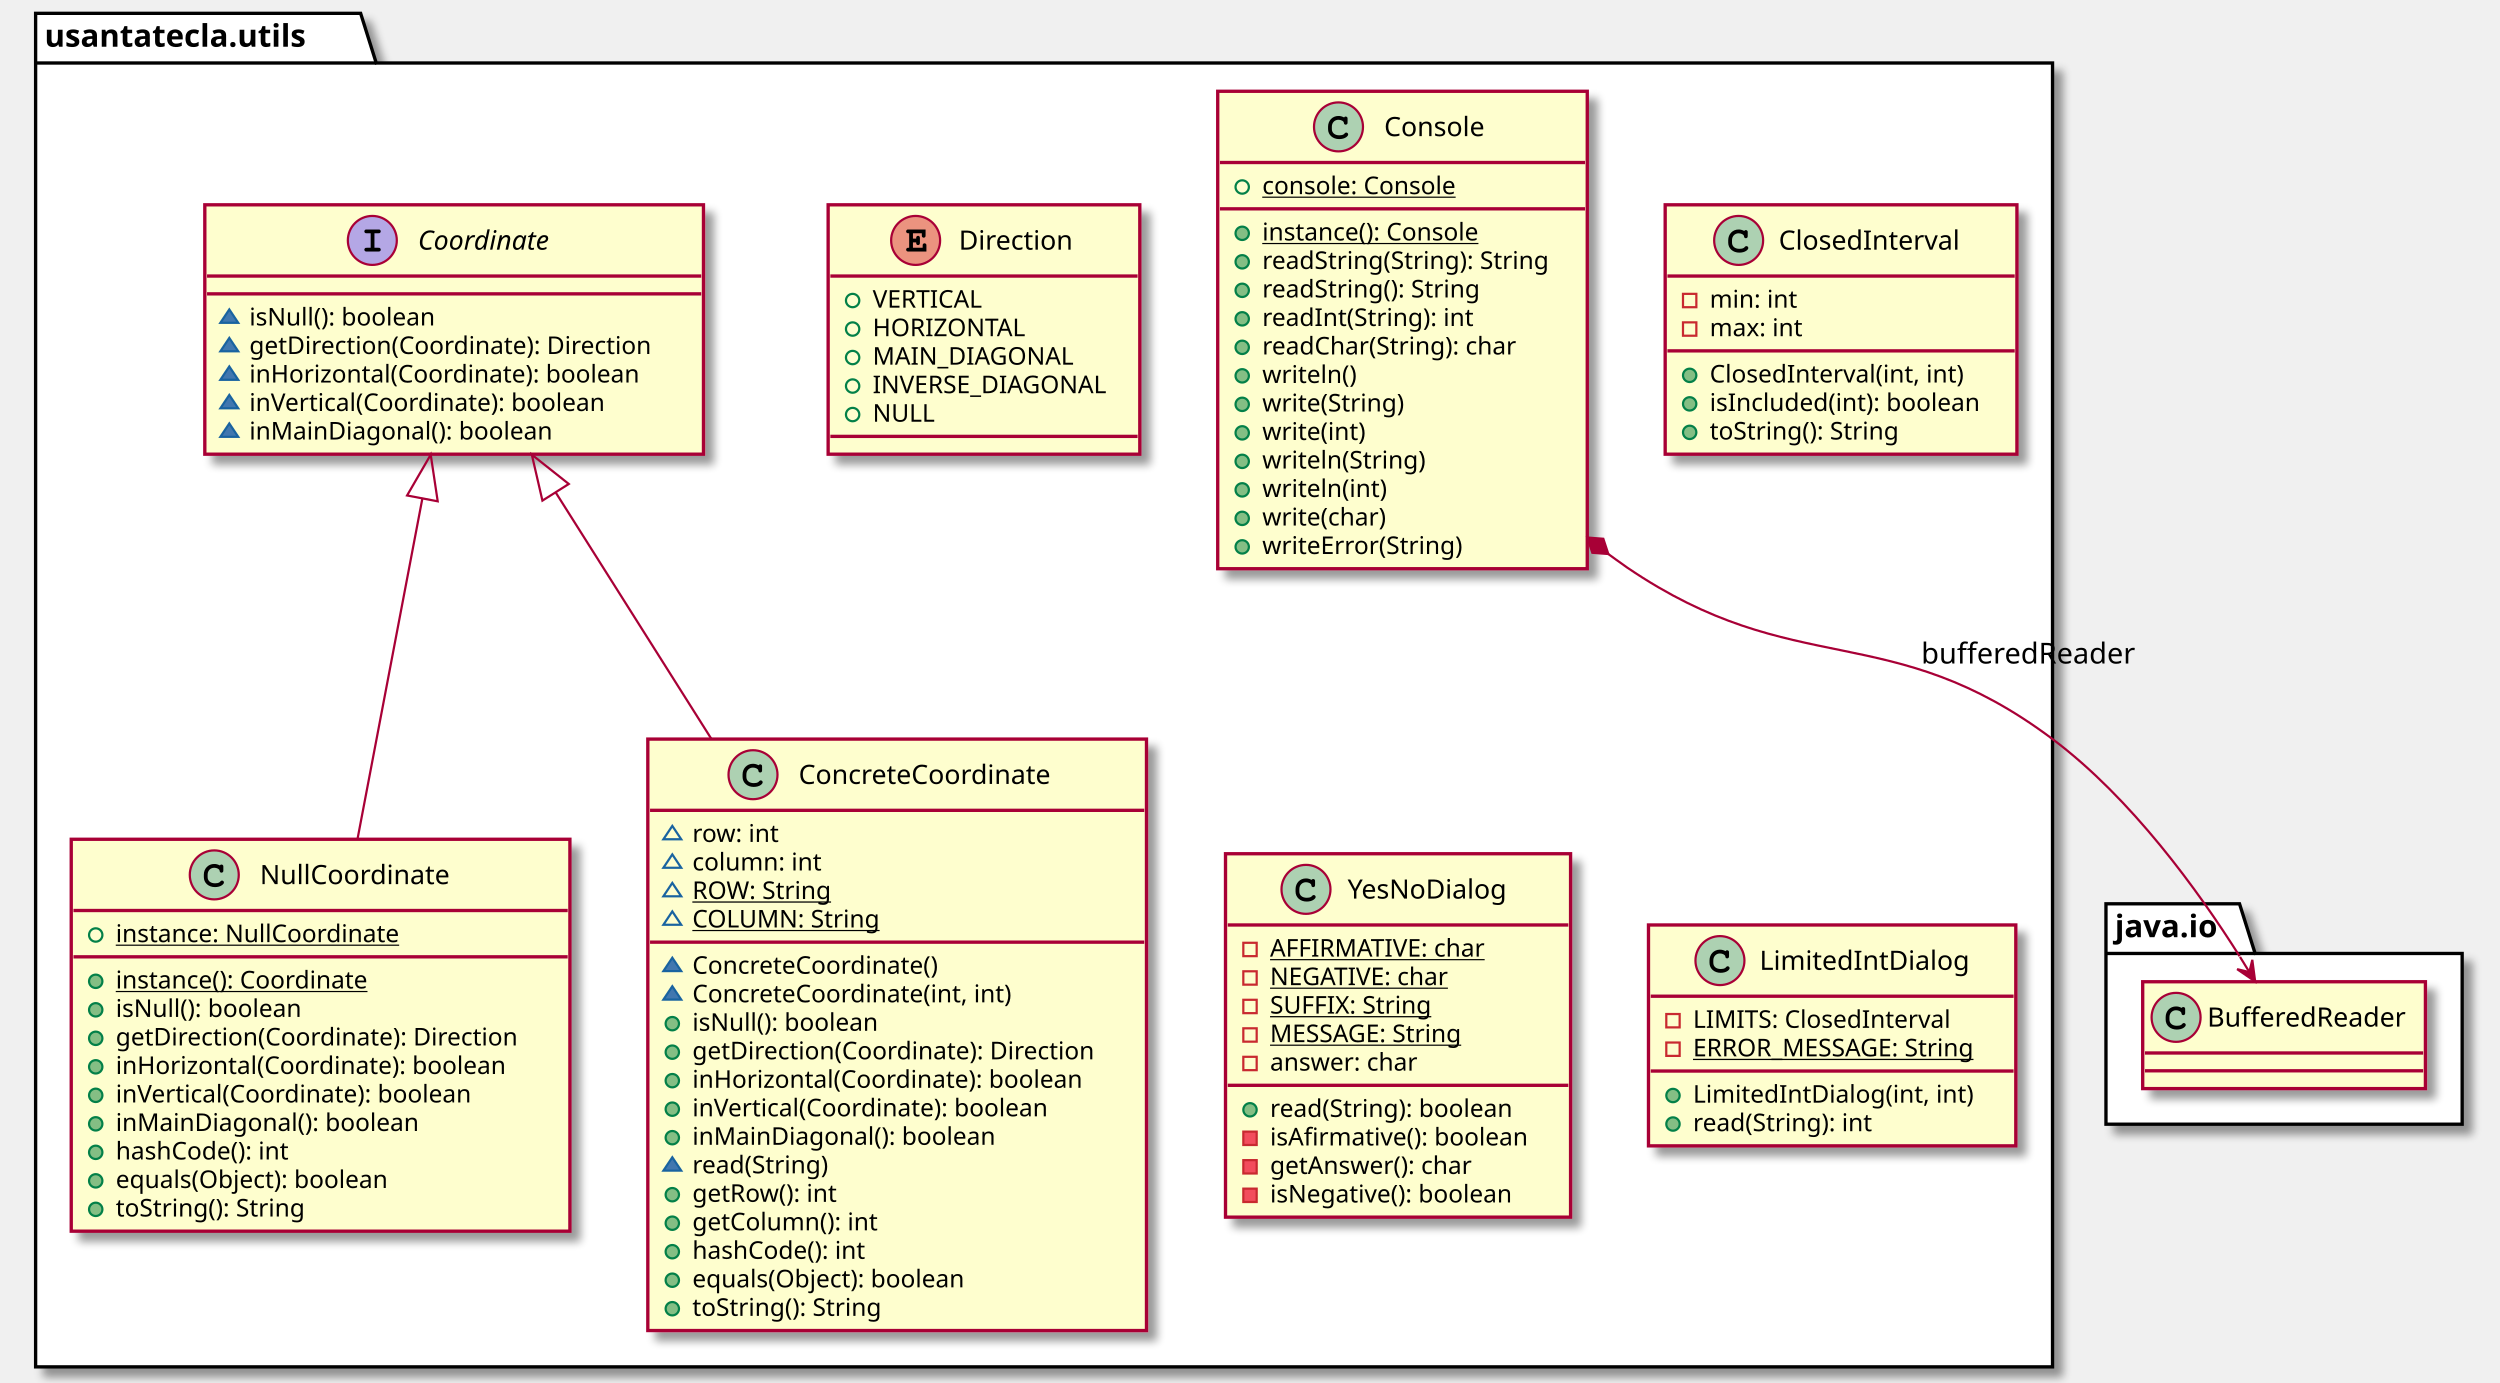
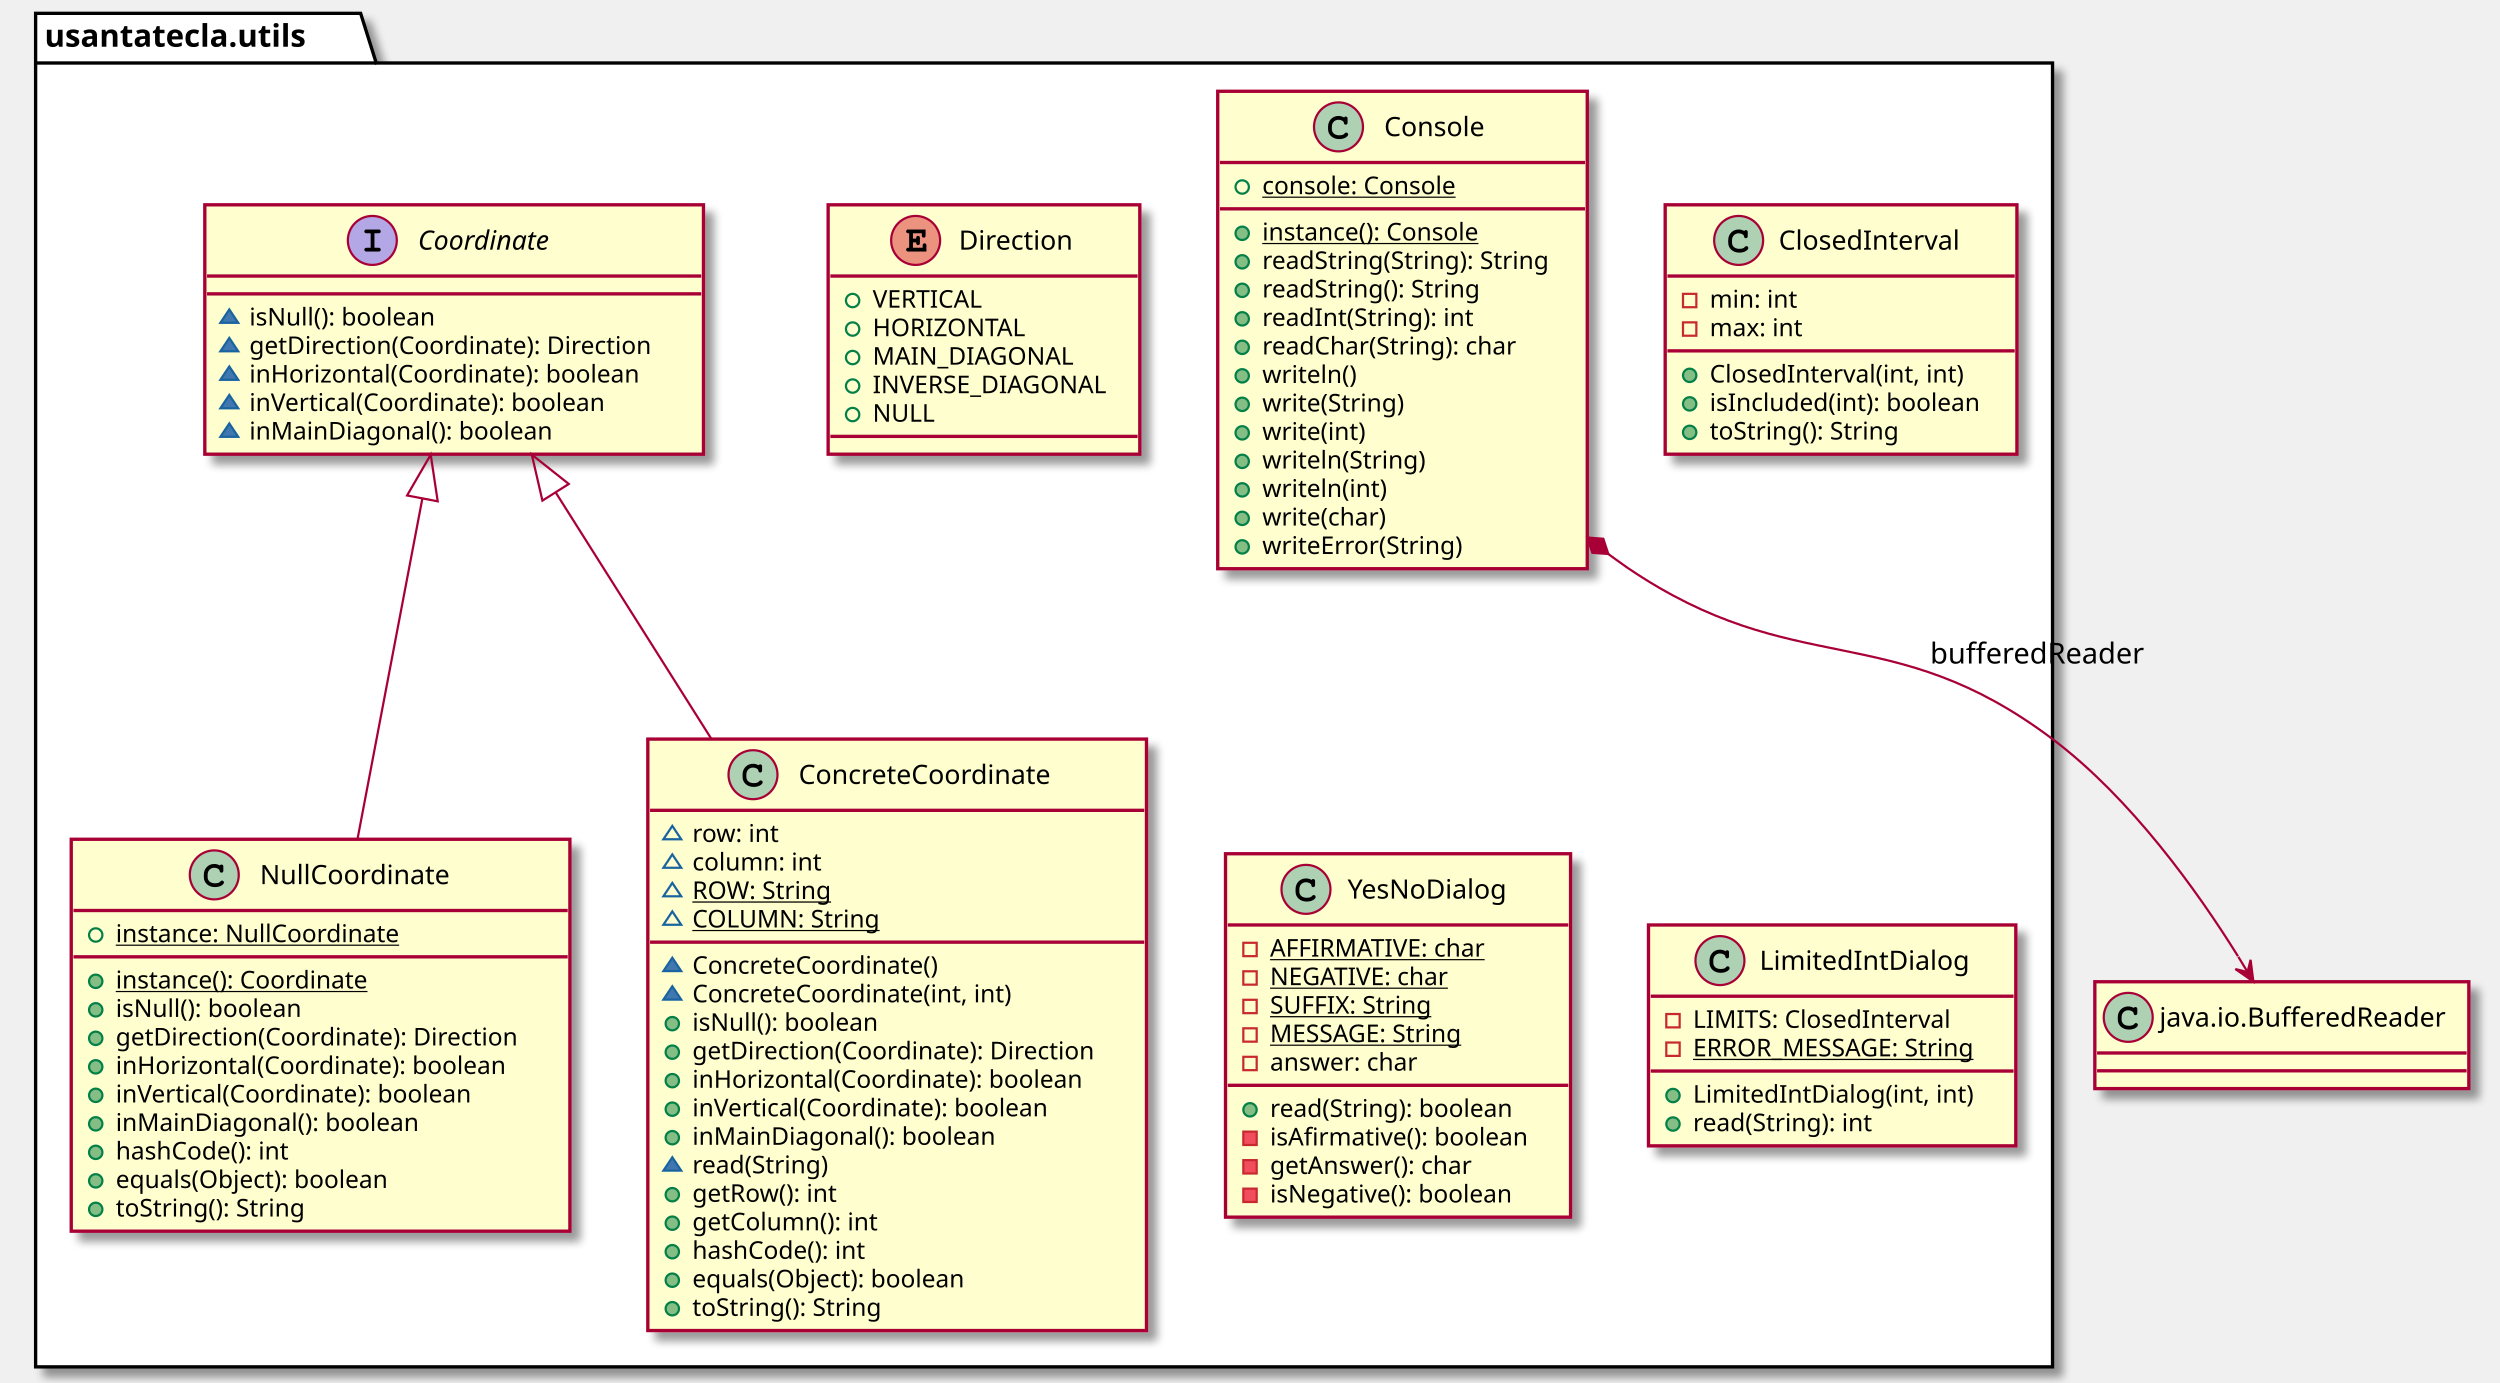
<svg xmlns="http://www.w3.org/2000/svg" contentScriptType="application/ecmascript" contentStyleType="text/css" height="621px" preserveAspectRatio="none" style="width:1123px;height:621px;" version="1.1" viewBox="0 0 1123 621" width="1123px" zoomAndPan="magnify">
  <defs>
-     <filter height="300%" id="fnd0ap8aqu2id" width="300%" x="-1" y="-1">
+     <filter height="300%" id="fictafp168x28" width="300%" x="-1" y="-1">
      <feGaussianBlur result="blurOut" stdDeviation="2.0" />
      <feColorMatrix in="blurOut" result="blurOut2" type="matrix" values="0 0 0 0 0 0 0 0 0 0 0 0 0 0 0 0 0 0 .4 0" />
      <feOffset dx="4.0" dy="4.0" in="blurOut2" result="blurOut3" />
      <feBlend in="SourceGraphic" in2="blurOut3" mode="normal" />
    </filter>
  </defs>
  <g>
-     <polygon fill="#FFFFFF" filter="url(#fnd0ap8aqu2id)" points="16,6,162,6,169,28.297,922,28.297,922,614,16,614,16,6" style="stroke: #000000; stroke-width: 1.5;" />
+     <polygon fill="#FFFFFF" filter="url(#fictafp168x28)" points="16,6,162,6,169,28.297,922,28.297,922,614,16,614,16,6" style="stroke: #000000; stroke-width: 1.5;" />
    <line style="stroke: #000000; stroke-width: 1.5;" x1="16" x2="169" y1="28.297" y2="28.297" />
    <text fill="#000000" font-family="sans-serif" font-size="14" font-weight="bold" lengthAdjust="spacingAndGlyphs" textLength="140" x="20" y="20.995">usantatecla.utils</text>
-     <polygon fill="#FFFFFF" filter="url(#fnd0ap8aqu2id)" points="946,406,1006,406,1013,428.297,1106,428.297,1106,505,946,505,946,406" style="stroke: #000000; stroke-width: 1.5;" />
-     <line style="stroke: #000000; stroke-width: 1.5;" x1="946" x2="1013" y1="428.297" y2="428.297" />
-     <text fill="#000000" font-family="sans-serif" font-size="14" font-weight="bold" lengthAdjust="spacingAndGlyphs" textLength="54" x="950" y="420.995">java.io</text>
-     <rect codeLine="3" fill="#FEFECE" filter="url(#fnd0ap8aqu2id)" height="112.023" id="usantatecla.utils.Coordinate" style="stroke: #A80036; stroke-width: 1.5;" width="224" x="92" y="92" />
+     <rect codeLine="3" fill="#FEFECE" filter="url(#fictafp168x28)" height="112.023" id="usantatecla.utils.Coordinate" style="stroke: #A80036; stroke-width: 1.5;" width="224" x="92" y="92" />
    <ellipse cx="167.25" cy="108" fill="#B4A7E5" rx="11" ry="11" style="stroke: #A80036; stroke-width: 1.0;" />
    <path d="M168.203,104.781 L169.922,104.781 C170.312,104.781 170.5,104.75 170.625,104.672 C170.891,104.516 171.031,104.234 171.031,103.938 C171.031,103.672 170.922,103.406 170.688,103.234 C170.516,103.125 170.375,103.094 169.922,103.094 L164.781,103.094 C164.344,103.094 164.219,103.109 164.062,103.203 C163.812,103.359 163.656,103.656 163.656,103.938 C163.656,104.219 163.797,104.469 164.016,104.641 C164.172,104.75 164.359,104.781 164.781,104.781 L166.5,104.781 L166.5,111.297 L164.781,111.297 C164.344,111.297 164.219,111.312 164.062,111.422 C163.812,111.578 163.656,111.859 163.656,112.156 C163.656,112.406 163.797,112.672 164.016,112.828 C164.172,112.953 164.375,113 164.781,113 L169.922,113 C170.672,113 171.031,112.719 171.031,112.156 C171.031,111.875 170.922,111.625 170.688,111.453 C170.516,111.328 170.375,111.297 169.922,111.297 L168.203,111.297 L168.203,104.781 Z " />
    <text fill="#000000" font-family="sans-serif" font-size="12" font-style="italic" lengthAdjust="spacingAndGlyphs" textLength="65" x="187.75" y="112.154">Coordinate</text>
    <line style="stroke: #A80036; stroke-width: 1.5;" x1="93" x2="315" y1="124" y2="124" />
    <line style="stroke: #A80036; stroke-width: 1.5;" x1="93" x2="315" y1="132" y2="132" />
    <polygon fill="#4177AF" points="103,139,99,145,107,145" style="stroke: #1963A0; stroke-width: 1.0;" />
    <text fill="#000000" font-family="sans-serif" font-size="11" lengthAdjust="spacingAndGlyphs" textLength="91" x="112" y="146.21">isNull(): boolean</text>
    <polygon fill="#4177AF" points="103,151.805,99,157.805,107,157.805" style="stroke: #1963A0; stroke-width: 1.0;" />
    <text fill="#000000" font-family="sans-serif" font-size="11" lengthAdjust="spacingAndGlyphs" textLength="198" x="112" y="159.015">getDirection(Coordinate): Direction</text>
    <polygon fill="#4177AF" points="103,164.609,99,170.609,107,170.609" style="stroke: #1963A0; stroke-width: 1.0;" />
    <text fill="#000000" font-family="sans-serif" font-size="11" lengthAdjust="spacingAndGlyphs" textLength="190" x="112" y="171.82">inHorizontal(Coordinate): boolean</text>
    <polygon fill="#4177AF" points="103,177.414,99,183.414,107,183.414" style="stroke: #1963A0; stroke-width: 1.0;" />
    <text fill="#000000" font-family="sans-serif" font-size="11" lengthAdjust="spacingAndGlyphs" textLength="176" x="112" y="184.625">inVertical(Coordinate): boolean</text>
    <polygon fill="#4177AF" points="103,190.219,99,196.219,107,196.219" style="stroke: #1963A0; stroke-width: 1.0;" />
    <text fill="#000000" font-family="sans-serif" font-size="11" lengthAdjust="spacingAndGlyphs" textLength="147" x="112" y="197.429">inMainDiagonal(): boolean</text>
-     <rect codeLine="11" fill="#FEFECE" filter="url(#fnd0ap8aqu2id)" height="265.68" id="usantatecla.utils.ConcreteCoordinate" style="stroke: #A80036; stroke-width: 1.5;" width="224" x="291" y="332" />
+     <rect codeLine="11" fill="#FEFECE" filter="url(#fictafp168x28)" height="265.68" id="usantatecla.utils.ConcreteCoordinate" style="stroke: #A80036; stroke-width: 1.5;" width="224" x="291" y="332" />
    <ellipse cx="338.25" cy="348" fill="#ADD1B2" rx="11" ry="11" style="stroke: #A80036; stroke-width: 1.0;" />
    <path d="M340.594,343.672 C339.656,343.234 339.062,343.094 338.188,343.094 C335.562,343.094 333.562,345.172 333.562,347.891 L333.562,349.016 C333.562,351.594 335.672,353.484 338.562,353.484 C339.781,353.484 340.938,353.188 341.688,352.641 C342.266,352.234 342.594,351.781 342.594,351.391 C342.594,350.938 342.203,350.547 341.734,350.547 C341.516,350.547 341.312,350.625 341.125,350.812 C340.672,351.297 340.672,351.297 340.484,351.391 C340.062,351.656 339.375,351.781 338.609,351.781 C336.562,351.781 335.266,350.688 335.266,348.984 L335.266,347.891 C335.266,346.109 336.516,344.797 338.25,344.797 C338.828,344.797 339.438,344.953 339.906,345.203 C340.391,345.484 340.562,345.703 340.656,346.109 C340.719,346.516 340.75,346.641 340.891,346.766 C341.031,346.906 341.266,347.016 341.484,347.016 C341.75,347.016 342.016,346.875 342.188,346.656 C342.297,346.5 342.328,346.312 342.328,345.891 L342.328,344.469 C342.328,344.031 342.312,343.906 342.219,343.75 C342.062,343.484 341.781,343.344 341.484,343.344 C341.188,343.344 340.984,343.438 340.766,343.75 L340.594,343.672 Z " />
    <text fill="#000000" font-family="sans-serif" font-size="12" lengthAdjust="spacingAndGlyphs" textLength="121" x="358.75" y="352.154">ConcreteCoordinate</text>
    <line style="stroke: #A80036; stroke-width: 1.5;" x1="292" x2="514" y1="364" y2="364" />
    <polygon fill="none" points="302,371,298,377,306,377" style="stroke: #1963A0; stroke-width: 1.0;" />
    <text fill="#000000" font-family="sans-serif" font-size="11" lengthAdjust="spacingAndGlyphs" textLength="41" x="311" y="378.21">row: int</text>
    <polygon fill="none" points="302,383.805,298,389.805,306,389.805" style="stroke: #1963A0; stroke-width: 1.0;" />
    <text fill="#000000" font-family="sans-serif" font-size="11" lengthAdjust="spacingAndGlyphs" textLength="62" x="311" y="391.015">column: int</text>
    <polygon fill="none" points="302,396.609,298,402.609,306,402.609" style="stroke: #1963A0; stroke-width: 1.0;" />
    <text fill="#000000" font-family="sans-serif" font-size="11" lengthAdjust="spacingAndGlyphs" text-decoration="underline" textLength="67" x="311" y="403.82">ROW: String</text>
    <polygon fill="none" points="302,409.414,298,415.414,306,415.414" style="stroke: #1963A0; stroke-width: 1.0;" />
    <text fill="#000000" font-family="sans-serif" font-size="11" lengthAdjust="spacingAndGlyphs" text-decoration="underline" textLength="88" x="311" y="416.625">COLUMN: String</text>
    <line style="stroke: #A80036; stroke-width: 1.5;" x1="292" x2="514" y1="423.219" y2="423.219" />
    <polygon fill="#4177AF" points="302,430.219,298,436.219,306,436.219" style="stroke: #1963A0; stroke-width: 1.0;" />
    <text fill="#000000" font-family="sans-serif" font-size="11" lengthAdjust="spacingAndGlyphs" textLength="122" x="311" y="437.429">ConcreteCoordinate()</text>
    <polygon fill="#4177AF" points="302,443.023,298,449.023,306,449.023" style="stroke: #1963A0; stroke-width: 1.0;" />
    <text fill="#000000" font-family="sans-serif" font-size="11" lengthAdjust="spacingAndGlyphs" textLength="157" x="311" y="450.234">ConcreteCoordinate(int, int)</text>
    <ellipse cx="302" cy="459.828" fill="#84BE84" rx="3" ry="3" style="stroke: #038048; stroke-width: 1.0;" />
    <text fill="#000000" font-family="sans-serif" font-size="11" lengthAdjust="spacingAndGlyphs" textLength="91" x="311" y="463.039">isNull(): boolean</text>
    <ellipse cx="302" cy="472.633" fill="#84BE84" rx="3" ry="3" style="stroke: #038048; stroke-width: 1.0;" />
    <text fill="#000000" font-family="sans-serif" font-size="11" lengthAdjust="spacingAndGlyphs" textLength="198" x="311" y="475.843">getDirection(Coordinate): Direction</text>
    <ellipse cx="302" cy="485.438" fill="#84BE84" rx="3" ry="3" style="stroke: #038048; stroke-width: 1.0;" />
    <text fill="#000000" font-family="sans-serif" font-size="11" lengthAdjust="spacingAndGlyphs" textLength="190" x="311" y="488.648">inHorizontal(Coordinate): boolean</text>
    <ellipse cx="302" cy="498.242" fill="#84BE84" rx="3" ry="3" style="stroke: #038048; stroke-width: 1.0;" />
    <text fill="#000000" font-family="sans-serif" font-size="11" lengthAdjust="spacingAndGlyphs" textLength="176" x="311" y="501.453">inVertical(Coordinate): boolean</text>
    <ellipse cx="302" cy="511.047" fill="#84BE84" rx="3" ry="3" style="stroke: #038048; stroke-width: 1.0;" />
    <text fill="#000000" font-family="sans-serif" font-size="11" lengthAdjust="spacingAndGlyphs" textLength="147" x="311" y="514.257">inMainDiagonal(): boolean</text>
    <polygon fill="#4177AF" points="302,519.852,298,525.852,306,525.852" style="stroke: #1963A0; stroke-width: 1.0;" />
    <text fill="#000000" font-family="sans-serif" font-size="11" lengthAdjust="spacingAndGlyphs" textLength="67" x="311" y="527.062">read(String)</text>
    <ellipse cx="302" cy="536.656" fill="#84BE84" rx="3" ry="3" style="stroke: #038048; stroke-width: 1.0;" />
    <text fill="#000000" font-family="sans-serif" font-size="11" lengthAdjust="spacingAndGlyphs" textLength="71" x="311" y="539.867">getRow(): int</text>
    <ellipse cx="302" cy="549.461" fill="#84BE84" rx="3" ry="3" style="stroke: #038048; stroke-width: 1.0;" />
    <text fill="#000000" font-family="sans-serif" font-size="11" lengthAdjust="spacingAndGlyphs" textLength="91" x="311" y="552.671">getColumn(): int</text>
    <ellipse cx="302" cy="562.266" fill="#84BE84" rx="3" ry="3" style="stroke: #038048; stroke-width: 1.0;" />
    <text fill="#000000" font-family="sans-serif" font-size="11" lengthAdjust="spacingAndGlyphs" textLength="86" x="311" y="565.476">hashCode(): int</text>
    <ellipse cx="302" cy="575.07" fill="#84BE84" rx="3" ry="3" style="stroke: #038048; stroke-width: 1.0;" />
    <text fill="#000000" font-family="sans-serif" font-size="11" lengthAdjust="spacingAndGlyphs" textLength="136" x="311" y="578.281">equals(Object): boolean</text>
    <ellipse cx="302" cy="587.875" fill="#84BE84" rx="3" ry="3" style="stroke: #038048; stroke-width: 1.0;" />
    <text fill="#000000" font-family="sans-serif" font-size="11" lengthAdjust="spacingAndGlyphs" textLength="92" x="311" y="591.085">toString(): String</text>
-     <rect codeLine="30" fill="#FEFECE" filter="url(#fnd0ap8aqu2id)" height="176.047" id="usantatecla.utils.NullCoordinate" style="stroke: #A80036; stroke-width: 1.5;" width="224" x="32" y="377" />
+     <rect codeLine="30" fill="#FEFECE" filter="url(#fictafp168x28)" height="176.047" id="usantatecla.utils.NullCoordinate" style="stroke: #A80036; stroke-width: 1.5;" width="224" x="32" y="377" />
    <ellipse cx="96.25" cy="393" fill="#ADD1B2" rx="11" ry="11" style="stroke: #A80036; stroke-width: 1.0;" />
    <path d="M98.594,388.672 C97.656,388.234 97.062,388.094 96.188,388.094 C93.562,388.094 91.562,390.172 91.562,392.891 L91.562,394.016 C91.562,396.594 93.672,398.484 96.562,398.484 C97.781,398.484 98.938,398.188 99.688,397.641 C100.266,397.234 100.594,396.781 100.594,396.391 C100.594,395.938 100.203,395.547 99.734,395.547 C99.516,395.547 99.312,395.625 99.125,395.812 C98.672,396.297 98.672,396.297 98.484,396.391 C98.062,396.656 97.375,396.781 96.609,396.781 C94.562,396.781 93.266,395.688 93.266,393.984 L93.266,392.891 C93.266,391.109 94.516,389.797 96.25,389.797 C96.828,389.797 97.438,389.953 97.906,390.203 C98.391,390.484 98.562,390.703 98.656,391.109 C98.719,391.516 98.75,391.641 98.891,391.766 C99.031,391.906 99.266,392.016 99.484,392.016 C99.75,392.016 100.016,391.875 100.188,391.656 C100.297,391.5 100.328,391.312 100.328,390.891 L100.328,389.469 C100.328,389.031 100.312,388.906 100.219,388.75 C100.062,388.484 99.781,388.344 99.484,388.344 C99.188,388.344 98.984,388.438 98.766,388.75 L98.594,388.672 Z " />
    <text fill="#000000" font-family="sans-serif" font-size="12" lengthAdjust="spacingAndGlyphs" textLength="87" x="116.75" y="397.154">NullCoordinate</text>
    <line style="stroke: #A80036; stroke-width: 1.5;" x1="33" x2="255" y1="409" y2="409" />
    <ellipse cx="43" cy="420" fill="none" rx="3" ry="3" style="stroke: #038048; stroke-width: 1.0;" />
    <text fill="#000000" font-family="sans-serif" font-size="11" lengthAdjust="spacingAndGlyphs" text-decoration="underline" textLength="138" x="52" y="423.21">instance: NullCoordinate</text>
    <line style="stroke: #A80036; stroke-width: 1.5;" x1="33" x2="255" y1="429.805" y2="429.805" />
    <ellipse cx="43" cy="440.805" fill="#84BE84" rx="3" ry="3" style="stroke: #038048; stroke-width: 1.0;" />
    <text fill="#000000" font-family="sans-serif" font-size="11" lengthAdjust="spacingAndGlyphs" text-decoration="underline" textLength="125" x="52" y="444.015">instance(): Coordinate</text>
    <ellipse cx="43" cy="453.609" fill="#84BE84" rx="3" ry="3" style="stroke: #038048; stroke-width: 1.0;" />
    <text fill="#000000" font-family="sans-serif" font-size="11" lengthAdjust="spacingAndGlyphs" textLength="91" x="52" y="456.82">isNull(): boolean</text>
    <ellipse cx="43" cy="466.414" fill="#84BE84" rx="3" ry="3" style="stroke: #038048; stroke-width: 1.0;" />
    <text fill="#000000" font-family="sans-serif" font-size="11" lengthAdjust="spacingAndGlyphs" textLength="198" x="52" y="469.625">getDirection(Coordinate): Direction</text>
    <ellipse cx="43" cy="479.219" fill="#84BE84" rx="3" ry="3" style="stroke: #038048; stroke-width: 1.0;" />
    <text fill="#000000" font-family="sans-serif" font-size="11" lengthAdjust="spacingAndGlyphs" textLength="190" x="52" y="482.429">inHorizontal(Coordinate): boolean</text>
    <ellipse cx="43" cy="492.023" fill="#84BE84" rx="3" ry="3" style="stroke: #038048; stroke-width: 1.0;" />
    <text fill="#000000" font-family="sans-serif" font-size="11" lengthAdjust="spacingAndGlyphs" textLength="176" x="52" y="495.234">inVertical(Coordinate): boolean</text>
    <ellipse cx="43" cy="504.828" fill="#84BE84" rx="3" ry="3" style="stroke: #038048; stroke-width: 1.0;" />
    <text fill="#000000" font-family="sans-serif" font-size="11" lengthAdjust="spacingAndGlyphs" textLength="147" x="52" y="508.039">inMainDiagonal(): boolean</text>
    <ellipse cx="43" cy="517.633" fill="#84BE84" rx="3" ry="3" style="stroke: #038048; stroke-width: 1.0;" />
    <text fill="#000000" font-family="sans-serif" font-size="11" lengthAdjust="spacingAndGlyphs" textLength="86" x="52" y="520.843">hashCode(): int</text>
    <ellipse cx="43" cy="530.438" fill="#84BE84" rx="3" ry="3" style="stroke: #038048; stroke-width: 1.0;" />
    <text fill="#000000" font-family="sans-serif" font-size="11" lengthAdjust="spacingAndGlyphs" textLength="136" x="52" y="533.648">equals(Object): boolean</text>
    <ellipse cx="43" cy="543.242" fill="#84BE84" rx="3" ry="3" style="stroke: #038048; stroke-width: 1.0;" />
    <text fill="#000000" font-family="sans-serif" font-size="11" lengthAdjust="spacingAndGlyphs" textLength="92" x="52" y="546.453">toString(): String</text>
-     <rect codeLine="43" fill="#FEFECE" filter="url(#fnd0ap8aqu2id)" height="112.023" id="usantatecla.utils.Direction" style="stroke: #A80036; stroke-width: 1.5;" width="140" x="372" y="92" />
+     <rect codeLine="43" fill="#FEFECE" filter="url(#fictafp168x28)" height="112.023" id="usantatecla.utils.Direction" style="stroke: #A80036; stroke-width: 1.5;" width="140" x="372" y="92" />
    <ellipse cx="411.3" cy="108" fill="#EB937F" rx="11" ry="11" style="stroke: #A80036; stroke-width: 1.0;" />
    <path d="M410.097,108.875 L411.55,108.875 L411.55,108.984 C411.55,109.391 411.581,109.547 411.659,109.703 C411.816,109.953 412.097,110.109 412.394,110.109 C412.644,110.109 412.909,109.969 413.066,109.75 C413.191,109.594 413.222,109.438 413.222,108.984 L413.222,107.062 C413.222,106.906 413.222,106.859 413.206,106.703 C413.144,106.234 412.831,105.922 412.378,105.922 C412.128,105.922 411.863,106.062 411.691,106.281 C411.581,106.453 411.55,106.609 411.55,107.062 L411.55,107.188 L410.097,107.188 L410.097,104.781 L414.081,104.781 L414.081,105.641 C414.081,106.047 414.113,106.219 414.191,106.375 C414.363,106.625 414.644,106.781 414.925,106.781 C415.191,106.781 415.456,106.641 415.628,106.422 C415.738,106.25 415.769,106.109 415.769,105.641 L415.769,103.094 L408.144,103.094 C407.706,103.094 407.581,103.109 407.425,103.203 C407.175,103.359 407.019,103.656 407.019,103.938 C407.019,104.219 407.159,104.469 407.378,104.641 C407.534,104.75 407.722,104.781 408.144,104.781 L408.394,104.781 L408.394,111.297 L408.144,111.297 C407.738,111.297 407.581,111.312 407.425,111.422 C407.175,111.594 407.019,111.859 407.019,112.156 C407.019,112.422 407.159,112.672 407.378,112.828 C407.519,112.953 407.753,113 408.144,113 L416.144,113 L416.144,110.422 C416.144,109.984 416.113,109.844 416.034,109.688 C415.863,109.438 415.581,109.281 415.3,109.281 C415.034,109.281 414.769,109.391 414.597,109.641 C414.488,109.797 414.456,109.938 414.456,110.422 L414.456,111.297 L410.097,111.297 L410.097,108.875 Z " />
    <text fill="#000000" font-family="sans-serif" font-size="12" lengthAdjust="spacingAndGlyphs" textLength="54" x="430.7" y="112.154">Direction</text>
    <line style="stroke: #A80036; stroke-width: 1.5;" x1="373" x2="511" y1="124" y2="124" />
    <ellipse cx="383" cy="135" fill="none" rx="3" ry="3" style="stroke: #038048; stroke-width: 1.0;" />
    <text fill="#000000" font-family="sans-serif" font-size="11" lengthAdjust="spacingAndGlyphs" textLength="54" x="392" y="138.21">VERTICAL</text>
    <ellipse cx="383" cy="147.805" fill="none" rx="3" ry="3" style="stroke: #038048; stroke-width: 1.0;" />
    <text fill="#000000" font-family="sans-serif" font-size="11" lengthAdjust="spacingAndGlyphs" textLength="73" x="392" y="151.015">HORIZONTAL</text>
    <ellipse cx="383" cy="160.609" fill="none" rx="3" ry="3" style="stroke: #038048; stroke-width: 1.0;" />
    <text fill="#000000" font-family="sans-serif" font-size="11" lengthAdjust="spacingAndGlyphs" textLength="94" x="392" y="163.82">MAIN_DIAGONAL</text>
    <ellipse cx="383" cy="173.414" fill="none" rx="3" ry="3" style="stroke: #038048; stroke-width: 1.0;" />
    <text fill="#000000" font-family="sans-serif" font-size="11" lengthAdjust="spacingAndGlyphs" textLength="114" x="392" y="176.625">INVERSE_DIAGONAL</text>
    <ellipse cx="383" cy="186.219" fill="none" rx="3" ry="3" style="stroke: #038048; stroke-width: 1.0;" />
    <text fill="#000000" font-family="sans-serif" font-size="11" lengthAdjust="spacingAndGlyphs" textLength="28" x="392" y="189.429">NULL</text>
    <line style="stroke: #A80036; stroke-width: 1.5;" x1="373" x2="511" y1="196.023" y2="196.023" />
-     <rect codeLine="51" fill="#FEFECE" filter="url(#fnd0ap8aqu2id)" height="214.461" id="usantatecla.utils.Console" style="stroke: #A80036; stroke-width: 1.5;" width="166" x="547" y="41" />
+     <rect codeLine="51" fill="#FEFECE" filter="url(#fictafp168x28)" height="214.461" id="usantatecla.utils.Console" style="stroke: #A80036; stroke-width: 1.5;" width="166" x="547" y="41" />
    <ellipse cx="601.25" cy="57" fill="#ADD1B2" rx="11" ry="11" style="stroke: #A80036; stroke-width: 1.0;" />
    <path d="M603.594,52.672 C602.656,52.234 602.062,52.094 601.188,52.094 C598.562,52.094 596.562,54.172 596.562,56.891 L596.562,58.016 C596.562,60.594 598.672,62.484 601.562,62.484 C602.781,62.484 603.938,62.188 604.688,61.641 C605.266,61.234 605.594,60.781 605.594,60.391 C605.594,59.938 605.203,59.547 604.734,59.547 C604.516,59.547 604.312,59.625 604.125,59.812 C603.672,60.297 603.672,60.297 603.484,60.391 C603.062,60.656 602.375,60.781 601.609,60.781 C599.562,60.781 598.266,59.688 598.266,57.984 L598.266,56.891 C598.266,55.109 599.516,53.797 601.25,53.797 C601.828,53.797 602.438,53.953 602.906,54.203 C603.391,54.484 603.562,54.703 603.656,55.109 C603.719,55.516 603.75,55.641 603.891,55.766 C604.031,55.906 604.266,56.016 604.484,56.016 C604.75,56.016 605.016,55.875 605.188,55.656 C605.297,55.5 605.328,55.312 605.328,54.891 L605.328,53.469 C605.328,53.031 605.312,52.906 605.219,52.75 C605.062,52.484 604.781,52.344 604.484,52.344 C604.188,52.344 603.984,52.438 603.766,52.75 L603.594,52.672 Z " />
    <text fill="#000000" font-family="sans-serif" font-size="12" lengthAdjust="spacingAndGlyphs" textLength="49" x="621.75" y="61.154">Console</text>
    <line style="stroke: #A80036; stroke-width: 1.5;" x1="548" x2="712" y1="73" y2="73" />
    <ellipse cx="558" cy="84" fill="none" rx="3" ry="3" style="stroke: #038048; stroke-width: 1.0;" />
    <text fill="#000000" font-family="sans-serif" font-size="11" lengthAdjust="spacingAndGlyphs" text-decoration="underline" textLength="97" x="567" y="87.21">console: Console</text>
    <line style="stroke: #A80036; stroke-width: 1.5;" x1="548" x2="712" y1="93.805" y2="93.805" />
    <ellipse cx="558" cy="104.805" fill="#84BE84" rx="3" ry="3" style="stroke: #038048; stroke-width: 1.0;" />
    <text fill="#000000" font-family="sans-serif" font-size="11" lengthAdjust="spacingAndGlyphs" text-decoration="underline" textLength="109" x="567" y="108.015">instance(): Console</text>
    <ellipse cx="558" cy="117.609" fill="#84BE84" rx="3" ry="3" style="stroke: #038048; stroke-width: 1.0;" />
    <text fill="#000000" font-family="sans-serif" font-size="11" lengthAdjust="spacingAndGlyphs" textLength="140" x="567" y="120.82">readString(String): String</text>
    <ellipse cx="558" cy="130.414" fill="#84BE84" rx="3" ry="3" style="stroke: #038048; stroke-width: 1.0;" />
    <text fill="#000000" font-family="sans-serif" font-size="11" lengthAdjust="spacingAndGlyphs" textLength="107" x="567" y="133.625">readString(): String</text>
    <ellipse cx="558" cy="143.219" fill="#84BE84" rx="3" ry="3" style="stroke: #038048; stroke-width: 1.0;" />
    <text fill="#000000" font-family="sans-serif" font-size="11" lengthAdjust="spacingAndGlyphs" textLength="102" x="567" y="146.429">readInt(String): int</text>
    <ellipse cx="558" cy="156.023" fill="#84BE84" rx="3" ry="3" style="stroke: #038048; stroke-width: 1.0;" />
    <text fill="#000000" font-family="sans-serif" font-size="11" lengthAdjust="spacingAndGlyphs" textLength="124" x="567" y="159.234">readChar(String): char</text>
    <ellipse cx="558" cy="168.828" fill="#84BE84" rx="3" ry="3" style="stroke: #038048; stroke-width: 1.0;" />
    <text fill="#000000" font-family="sans-serif" font-size="11" lengthAdjust="spacingAndGlyphs" textLength="46" x="567" y="172.039">writeln()</text>
    <ellipse cx="558" cy="181.633" fill="#84BE84" rx="3" ry="3" style="stroke: #038048; stroke-width: 1.0;" />
    <text fill="#000000" font-family="sans-serif" font-size="11" lengthAdjust="spacingAndGlyphs" textLength="69" x="567" y="184.843">write(String)</text>
    <ellipse cx="558" cy="194.438" fill="#84BE84" rx="3" ry="3" style="stroke: #038048; stroke-width: 1.0;" />
    <text fill="#000000" font-family="sans-serif" font-size="11" lengthAdjust="spacingAndGlyphs" textLength="50" x="567" y="197.648">write(int)</text>
    <ellipse cx="558" cy="207.242" fill="#84BE84" rx="3" ry="3" style="stroke: #038048; stroke-width: 1.0;" />
    <text fill="#000000" font-family="sans-serif" font-size="11" lengthAdjust="spacingAndGlyphs" textLength="79" x="567" y="210.453">writeln(String)</text>
    <ellipse cx="558" cy="220.047" fill="#84BE84" rx="3" ry="3" style="stroke: #038048; stroke-width: 1.0;" />
    <text fill="#000000" font-family="sans-serif" font-size="11" lengthAdjust="spacingAndGlyphs" textLength="60" x="567" y="223.257">writeln(int)</text>
    <ellipse cx="558" cy="232.852" fill="#84BE84" rx="3" ry="3" style="stroke: #038048; stroke-width: 1.0;" />
    <text fill="#000000" font-family="sans-serif" font-size="11" lengthAdjust="spacingAndGlyphs" textLength="60" x="567" y="236.062">write(char)</text>
    <ellipse cx="558" cy="245.656" fill="#84BE84" rx="3" ry="3" style="stroke: #038048; stroke-width: 1.0;" />
    <text fill="#000000" font-family="sans-serif" font-size="11" lengthAdjust="spacingAndGlyphs" textLength="95" x="567" y="248.867">writeError(String)</text>
-     <rect codeLine="67" fill="#FEFECE" filter="url(#fnd0ap8aqu2id)" height="112.023" id="usantatecla.utils.ClosedInterval" style="stroke: #A80036; stroke-width: 1.5;" width="158" x="748" y="92" />
+     <rect codeLine="67" fill="#FEFECE" filter="url(#fictafp168x28)" height="112.023" id="usantatecla.utils.ClosedInterval" style="stroke: #A80036; stroke-width: 1.5;" width="158" x="748" y="92" />
    <ellipse cx="781" cy="108" fill="#ADD1B2" rx="11" ry="11" style="stroke: #A80036; stroke-width: 1.0;" />
    <path d="M783.344,103.672 C782.406,103.234 781.812,103.094 780.938,103.094 C778.312,103.094 776.312,105.172 776.312,107.891 L776.312,109.016 C776.312,111.594 778.422,113.484 781.312,113.484 C782.531,113.484 783.688,113.188 784.438,112.641 C785.016,112.234 785.344,111.781 785.344,111.391 C785.344,110.938 784.953,110.547 784.484,110.547 C784.266,110.547 784.062,110.625 783.875,110.812 C783.422,111.297 783.422,111.297 783.234,111.391 C782.812,111.656 782.125,111.781 781.359,111.781 C779.312,111.781 778.016,110.688 778.016,108.984 L778.016,107.891 C778.016,106.109 779.266,104.797 781,104.797 C781.578,104.797 782.188,104.953 782.656,105.203 C783.141,105.484 783.312,105.703 783.406,106.109 C783.469,106.516 783.5,106.641 783.641,106.766 C783.781,106.906 784.016,107.016 784.234,107.016 C784.5,107.016 784.766,106.875 784.938,106.656 C785.047,106.5 785.078,106.312 785.078,105.891 L785.078,104.469 C785.078,104.031 785.062,103.906 784.969,103.75 C784.812,103.484 784.531,103.344 784.234,103.344 C783.938,103.344 783.734,103.438 783.516,103.75 L783.344,103.672 Z " />
    <text fill="#000000" font-family="sans-serif" font-size="12" lengthAdjust="spacingAndGlyphs" textLength="86" x="799" y="112.154">ClosedInterval</text>
    <line style="stroke: #A80036; stroke-width: 1.5;" x1="749" x2="905" y1="124" y2="124" />
    <rect fill="none" height="6" style="stroke: #C82930; stroke-width: 1.0;" width="6" x="756" y="132" />
    <text fill="#000000" font-family="sans-serif" font-size="11" lengthAdjust="spacingAndGlyphs" textLength="42" x="768" y="138.21">min: int</text>
    <rect fill="none" height="6" style="stroke: #C82930; stroke-width: 1.0;" width="6" x="756" y="144.805" />
    <text fill="#000000" font-family="sans-serif" font-size="11" lengthAdjust="spacingAndGlyphs" textLength="46" x="768" y="151.015">max: int</text>
    <line style="stroke: #A80036; stroke-width: 1.5;" x1="749" x2="905" y1="157.609" y2="157.609" />
    <ellipse cx="759" cy="168.609" fill="#84BE84" rx="3" ry="3" style="stroke: #038048; stroke-width: 1.0;" />
    <text fill="#000000" font-family="sans-serif" font-size="11" lengthAdjust="spacingAndGlyphs" textLength="125" x="768" y="171.82">ClosedInterval(int, int)</text>
    <ellipse cx="759" cy="181.414" fill="#84BE84" rx="3" ry="3" style="stroke: #038048; stroke-width: 1.0;" />
    <text fill="#000000" font-family="sans-serif" font-size="11" lengthAdjust="spacingAndGlyphs" textLength="132" x="768" y="184.625">isIncluded(int): boolean</text>
    <ellipse cx="759" cy="194.219" fill="#84BE84" rx="3" ry="3" style="stroke: #038048; stroke-width: 1.0;" />
    <text fill="#000000" font-family="sans-serif" font-size="11" lengthAdjust="spacingAndGlyphs" textLength="92" x="768" y="197.429">toString(): String</text>
-     <rect codeLine="75" fill="#FEFECE" filter="url(#fnd0ap8aqu2id)" height="163.242" id="usantatecla.utils.YesNoDialog" style="stroke: #A80036; stroke-width: 1.5;" width="155" x="550.5" y="383.5" />
+     <rect codeLine="75" fill="#FEFECE" filter="url(#fictafp168x28)" height="163.242" id="usantatecla.utils.YesNoDialog" style="stroke: #A80036; stroke-width: 1.5;" width="155" x="550.5" y="383.5" />
    <ellipse cx="586.65" cy="399.5" fill="#ADD1B2" rx="11" ry="11" style="stroke: #A80036; stroke-width: 1.0;" />
    <path d="M588.994,395.172 C588.056,394.734 587.462,394.594 586.587,394.594 C583.962,394.594 581.962,396.672 581.962,399.391 L581.962,400.516 C581.962,403.094 584.072,404.984 586.962,404.984 C588.181,404.984 589.337,404.688 590.087,404.141 C590.666,403.734 590.994,403.281 590.994,402.891 C590.994,402.438 590.603,402.047 590.134,402.047 C589.916,402.047 589.712,402.125 589.525,402.312 C589.072,402.797 589.072,402.797 588.884,402.891 C588.462,403.156 587.775,403.281 587.009,403.281 C584.962,403.281 583.666,402.188 583.666,400.484 L583.666,399.391 C583.666,397.609 584.916,396.297 586.65,396.297 C587.228,396.297 587.837,396.453 588.306,396.703 C588.791,396.984 588.962,397.203 589.056,397.609 C589.119,398.016 589.15,398.141 589.291,398.266 C589.431,398.406 589.666,398.516 589.884,398.516 C590.15,398.516 590.416,398.375 590.587,398.156 C590.697,398 590.728,397.812 590.728,397.391 L590.728,395.969 C590.728,395.531 590.712,395.406 590.619,395.25 C590.462,394.984 590.181,394.844 589.884,394.844 C589.587,394.844 589.384,394.938 589.166,395.25 L588.994,395.172 Z " />
    <text fill="#000000" font-family="sans-serif" font-size="12" lengthAdjust="spacingAndGlyphs" textLength="76" x="605.35" y="403.654">YesNoDialog</text>
    <line style="stroke: #A80036; stroke-width: 1.5;" x1="551.5" x2="704.5" y1="415.5" y2="415.5" />
    <rect fill="none" height="6" style="stroke: #C82930; stroke-width: 1.0;" width="6" x="558.5" y="423.5" />
    <text fill="#000000" font-family="sans-serif" font-size="11" lengthAdjust="spacingAndGlyphs" text-decoration="underline" textLength="103" x="570.5" y="429.71">AFFIRMATIVE: char</text>
    <rect fill="none" height="6" style="stroke: #C82930; stroke-width: 1.0;" width="6" x="558.5" y="436.305" />
    <text fill="#000000" font-family="sans-serif" font-size="11" lengthAdjust="spacingAndGlyphs" text-decoration="underline" textLength="88" x="570.5" y="442.515">NEGATIVE: char</text>
    <rect fill="none" height="6" style="stroke: #C82930; stroke-width: 1.0;" width="6" x="558.5" y="449.109" />
    <text fill="#000000" font-family="sans-serif" font-size="11" lengthAdjust="spacingAndGlyphs" text-decoration="underline" textLength="79" x="570.5" y="455.32">SUFFIX: String</text>
    <rect fill="none" height="6" style="stroke: #C82930; stroke-width: 1.0;" width="6" x="558.5" y="461.914" />
    <text fill="#000000" font-family="sans-serif" font-size="11" lengthAdjust="spacingAndGlyphs" text-decoration="underline" textLength="96" x="570.5" y="468.125">MESSAGE: String</text>
    <rect fill="none" height="6" style="stroke: #C82930; stroke-width: 1.0;" width="6" x="558.5" y="474.719" />
    <text fill="#000000" font-family="sans-serif" font-size="11" lengthAdjust="spacingAndGlyphs" textLength="72" x="570.5" y="480.929">answer: char</text>
    <line style="stroke: #A80036; stroke-width: 1.5;" x1="551.5" x2="704.5" y1="487.523" y2="487.523" />
    <ellipse cx="561.5" cy="498.523" fill="#84BE84" rx="3" ry="3" style="stroke: #038048; stroke-width: 1.0;" />
    <text fill="#000000" font-family="sans-serif" font-size="11" lengthAdjust="spacingAndGlyphs" textLength="120" x="570.5" y="501.734">read(String): boolean</text>
    <rect fill="#F24D5C" height="6" style="stroke: #C82930; stroke-width: 1.0;" width="6" x="558.5" y="508.328" />
    <text fill="#000000" font-family="sans-serif" font-size="11" lengthAdjust="spacingAndGlyphs" textLength="129" x="570.5" y="514.539">isAfirmative(): boolean</text>
    <rect fill="#F24D5C" height="6" style="stroke: #C82930; stroke-width: 1.0;" width="6" x="558.5" y="521.133" />
    <text fill="#000000" font-family="sans-serif" font-size="11" lengthAdjust="spacingAndGlyphs" textLength="100" x="570.5" y="527.343">getAnswer(): char</text>
    <rect fill="#F24D5C" height="6" style="stroke: #C82930; stroke-width: 1.0;" width="6" x="558.5" y="533.938" />
    <text fill="#000000" font-family="sans-serif" font-size="11" lengthAdjust="spacingAndGlyphs" textLength="122" x="570.5" y="540.148">isNegative(): boolean</text>
-     <rect codeLine="87" fill="#FEFECE" filter="url(#fnd0ap8aqu2id)" height="99.219" id="usantatecla.utils.LimitedIntDialog" style="stroke: #A80036; stroke-width: 1.5;" width="165" x="740.5" y="415.5" />
+     <rect codeLine="87" fill="#FEFECE" filter="url(#fictafp168x28)" height="99.219" id="usantatecla.utils.LimitedIntDialog" style="stroke: #A80036; stroke-width: 1.5;" width="165" x="740.5" y="415.5" />
    <ellipse cx="772.6" cy="431.5" fill="#ADD1B2" rx="11" ry="11" style="stroke: #A80036; stroke-width: 1.0;" />
    <path d="M774.944,427.172 C774.006,426.734 773.413,426.594 772.538,426.594 C769.913,426.594 767.913,428.672 767.913,431.391 L767.913,432.516 C767.913,435.094 770.022,436.984 772.913,436.984 C774.131,436.984 775.288,436.688 776.038,436.141 C776.616,435.734 776.944,435.281 776.944,434.891 C776.944,434.438 776.553,434.047 776.084,434.047 C775.866,434.047 775.663,434.125 775.475,434.312 C775.022,434.797 775.022,434.797 774.834,434.891 C774.413,435.156 773.725,435.281 772.959,435.281 C770.913,435.281 769.616,434.188 769.616,432.484 L769.616,431.391 C769.616,429.609 770.866,428.297 772.6,428.297 C773.178,428.297 773.788,428.453 774.256,428.703 C774.741,428.984 774.913,429.203 775.006,429.609 C775.069,430.016 775.1,430.141 775.241,430.266 C775.381,430.406 775.616,430.516 775.834,430.516 C776.1,430.516 776.366,430.375 776.538,430.156 C776.647,430 776.678,429.812 776.678,429.391 L776.678,427.969 C776.678,427.531 776.663,427.406 776.569,427.25 C776.413,426.984 776.131,426.844 775.834,426.844 C775.538,426.844 775.334,426.938 775.116,427.25 L774.944,427.172 Z " />
    <text fill="#000000" font-family="sans-serif" font-size="12" lengthAdjust="spacingAndGlyphs" textLength="95" x="790.4" y="435.654">LimitedIntDialog</text>
    <line style="stroke: #A80036; stroke-width: 1.5;" x1="741.5" x2="904.5" y1="447.5" y2="447.5" />
    <rect fill="none" height="6" style="stroke: #C82930; stroke-width: 1.0;" width="6" x="748.5" y="455.5" />
    <text fill="#000000" font-family="sans-serif" font-size="11" lengthAdjust="spacingAndGlyphs" textLength="125" x="760.5" y="461.71">LIMITS: ClosedInterval</text>
    <rect fill="none" height="6" style="stroke: #C82930; stroke-width: 1.0;" width="6" x="748.5" y="468.305" />
    <text fill="#000000" font-family="sans-serif" font-size="11" lengthAdjust="spacingAndGlyphs" text-decoration="underline" textLength="139" x="760.5" y="474.515">ERROR_MESSAGE: String</text>
    <line style="stroke: #A80036; stroke-width: 1.5;" x1="741.5" x2="904.5" y1="481.109" y2="481.109" />
    <ellipse cx="751.5" cy="492.109" fill="#84BE84" rx="3" ry="3" style="stroke: #038048; stroke-width: 1.0;" />
    <text fill="#000000" font-family="sans-serif" font-size="11" lengthAdjust="spacingAndGlyphs" textLength="135" x="760.5" y="495.32">LimitedIntDialog(int, int)</text>
    <ellipse cx="751.5" cy="504.914" fill="#84BE84" rx="3" ry="3" style="stroke: #038048; stroke-width: 1.0;" />
    <text fill="#000000" font-family="sans-serif" font-size="11" lengthAdjust="spacingAndGlyphs" textLength="88" x="760.5" y="508.125">read(String): int</text>
-     <rect fill="#FEFECE" filter="url(#fnd0ap8aqu2id)" height="48" id="java.io.BufferedReader" style="stroke: #A80036; stroke-width: 1.5;" width="127" x="962.5" y="441" />
-     <ellipse cx="977.5" cy="457" fill="#ADD1B2" rx="11" ry="11" style="stroke: #A80036; stroke-width: 1.0;" />
-     <path d="M979.844,452.672 C978.906,452.234 978.312,452.094 977.438,452.094 C974.812,452.094 972.812,454.172 972.812,456.891 L972.812,458.016 C972.812,460.594 974.922,462.484 977.812,462.484 C979.031,462.484 980.188,462.188 980.938,461.641 C981.516,461.234 981.844,460.781 981.844,460.391 C981.844,459.938 981.453,459.547 980.984,459.547 C980.766,459.547 980.562,459.625 980.375,459.812 C979.922,460.297 979.922,460.297 979.734,460.391 C979.312,460.656 978.625,460.781 977.859,460.781 C975.812,460.781 974.516,459.688 974.516,457.984 L974.516,456.891 C974.516,455.109 975.766,453.797 977.5,453.797 C978.078,453.797 978.688,453.953 979.156,454.203 C979.641,454.484 979.812,454.703 979.906,455.109 C979.969,455.516 980,455.641 980.141,455.766 C980.281,455.906 980.516,456.016 980.734,456.016 C981,456.016 981.266,455.875 981.438,455.656 C981.547,455.5 981.578,455.312 981.578,454.891 L981.578,453.469 C981.578,453.031 981.562,452.906 981.469,452.75 C981.312,452.484 981.031,452.344 980.734,452.344 C980.438,452.344 980.234,452.438 980.016,452.75 L979.844,452.672 Z " />
-     <text fill="#000000" font-family="sans-serif" font-size="12" lengthAdjust="spacingAndGlyphs" textLength="95" x="991.5" y="461.154">BufferedReader</text>
-     <line style="stroke: #A80036; stroke-width: 1.5;" x1="963.5" x2="1088.5" y1="473" y2="473" />
-     <line style="stroke: #A80036; stroke-width: 1.5;" x1="963.5" x2="1088.5" y1="481" y2="481" />
-     <path codeLine="94" d="M249.605,221.19 C270.344,254.016 295.555,293.924 319.498,331.823 " fill="none" id="usantatecla.utils.Coordinate-backto-usantatecla.utils.ConcreteCoordinate" style="stroke: #A80036; stroke-width: 1.0;" />
+     <rect codeLine="100" fill="#FEFECE" filter="url(#fictafp168x28)" height="48" id="BufferedReader" style="stroke: #A80036; stroke-width: 1.5;" width="168" x="941" y="441" />
+     <ellipse cx="956" cy="457" fill="#ADD1B2" rx="11" ry="11" style="stroke: #A80036; stroke-width: 1.0;" />
+     <path d="M958.344,452.672 C957.406,452.234 956.812,452.094 955.938,452.094 C953.312,452.094 951.312,454.172 951.312,456.891 L951.312,458.016 C951.312,460.594 953.422,462.484 956.312,462.484 C957.531,462.484 958.688,462.188 959.438,461.641 C960.016,461.234 960.344,460.781 960.344,460.391 C960.344,459.938 959.953,459.547 959.484,459.547 C959.266,459.547 959.062,459.625 958.875,459.812 C958.422,460.297 958.422,460.297 958.234,460.391 C957.812,460.656 957.125,460.781 956.359,460.781 C954.312,460.781 953.016,459.688 953.016,457.984 L953.016,456.891 C953.016,455.109 954.266,453.797 956,453.797 C956.578,453.797 957.188,453.953 957.656,454.203 C958.141,454.484 958.312,454.703 958.406,455.109 C958.469,455.516 958.5,455.641 958.641,455.766 C958.781,455.906 959.016,456.016 959.234,456.016 C959.5,456.016 959.766,455.875 959.938,455.656 C960.047,455.5 960.078,455.312 960.078,454.891 L960.078,453.469 C960.078,453.031 960.062,452.906 959.969,452.75 C959.812,452.484 959.531,452.344 959.234,452.344 C958.938,452.344 958.734,452.438 958.516,452.75 L958.344,452.672 Z " />
+     <text fill="#000000" font-family="sans-serif" font-size="12" lengthAdjust="spacingAndGlyphs" textLength="136" x="970" y="461.154">java.io.BufferedReader</text>
+     <line style="stroke: #A80036; stroke-width: 1.5;" x1="942" x2="1108" y1="473" y2="473" />
+     <line style="stroke: #A80036; stroke-width: 1.5;" x1="942" x2="1108" y1="481" y2="481" />
+     <path codeLine="96" d="M249.605,221.19 C270.344,254.016 295.555,293.924 319.498,331.823 " fill="none" id="usantatecla.utils.Coordinate-backto-usantatecla.utils.ConcreteCoordinate" style="stroke: #A80036; stroke-width: 1.0;" />
    <polygon fill="none" points="243.655,224.876,238.891,204.229,255.491,217.399,243.655,224.876" style="stroke: #A80036; stroke-width: 1.0;" />
-     <path codeLine="95" d="M189.711,224.019 C180.957,269.978 169.716,328.99 160.573,376.994 " fill="none" id="usantatecla.utils.Coordinate-backto-usantatecla.utils.NullCoordinate" style="stroke: #A80036; stroke-width: 1.0;" />
+     <path codeLine="97" d="M189.711,224.019 C180.957,269.978 169.716,328.99 160.573,376.994 " fill="none" id="usantatecla.utils.Coordinate-backto-usantatecla.utils.NullCoordinate" style="stroke: #A80036; stroke-width: 1.0;" />
    <polygon fill="none" points="182.861,222.566,193.48,204.229,196.614,225.186,182.861,222.566" style="stroke: #A80036; stroke-width: 1.0;" />
-     <path codeLine="96" d="M722.463,248.864 C722.463,248.864 728.427,253.253 731,255 C806.728,306.407 848.77,277.095 922,332 C957.493,358.611 987.512,400.177 1006.04,429.546 " fill="none" id="usantatecla.utils.Console-java.io.BufferedReader" style="stroke: #A80036; stroke-width: 1.0;" />
-     <polygon fill="#A80036" points="1013.03,440.919,1011.731,431.156,1010.414,436.658,1004.913,435.341,1013.03,440.919" style="stroke: #A80036; stroke-width: 1.0;" />
-     <line style="stroke: #A80036; stroke-width: 1.0;" x1="1010.414" x2="1006.22" y1="436.658" y2="429.842" />
+     <path codeLine="103" d="M722.463,248.864 C722.463,248.864 728.427,253.253 731,255 C806.728,306.407 848.899,276.923 922,332 C957.3,358.596 987.003,400.165 1005.3,429.538 " fill="none" id="usantatecla.utils.Console-BufferedReader" style="stroke: #A80036; stroke-width: 1.0;" />
+     <polygon fill="#A80036" points="1012.21,440.914,1010.962,431.144,1009.617,436.639,1004.122,435.293,1012.21,440.914" style="stroke: #A80036; stroke-width: 1.0;" />
+     <line style="stroke: #A80036; stroke-width: 1.0;" x1="1009.617" x2="1005.46" y1="436.639" y2="429.798" />
    <polygon fill="#A80036" points="713.019,241.461,715.274,248.311,722.463,248.864,720.209,242.014,713.019,241.461" style="stroke: #A80036; stroke-width: 1.0;" />
-     <text fill="#000000" font-family="sans-serif" font-size="13" lengthAdjust="spacingAndGlyphs" textLength="101" x="863" y="298.067">bufferedReader</text>
+     <text fill="#000000" font-family="sans-serif" font-size="13" lengthAdjust="spacingAndGlyphs" textLength="101" x="867" y="298.067">bufferedReader</text>
  </g>
</svg>
